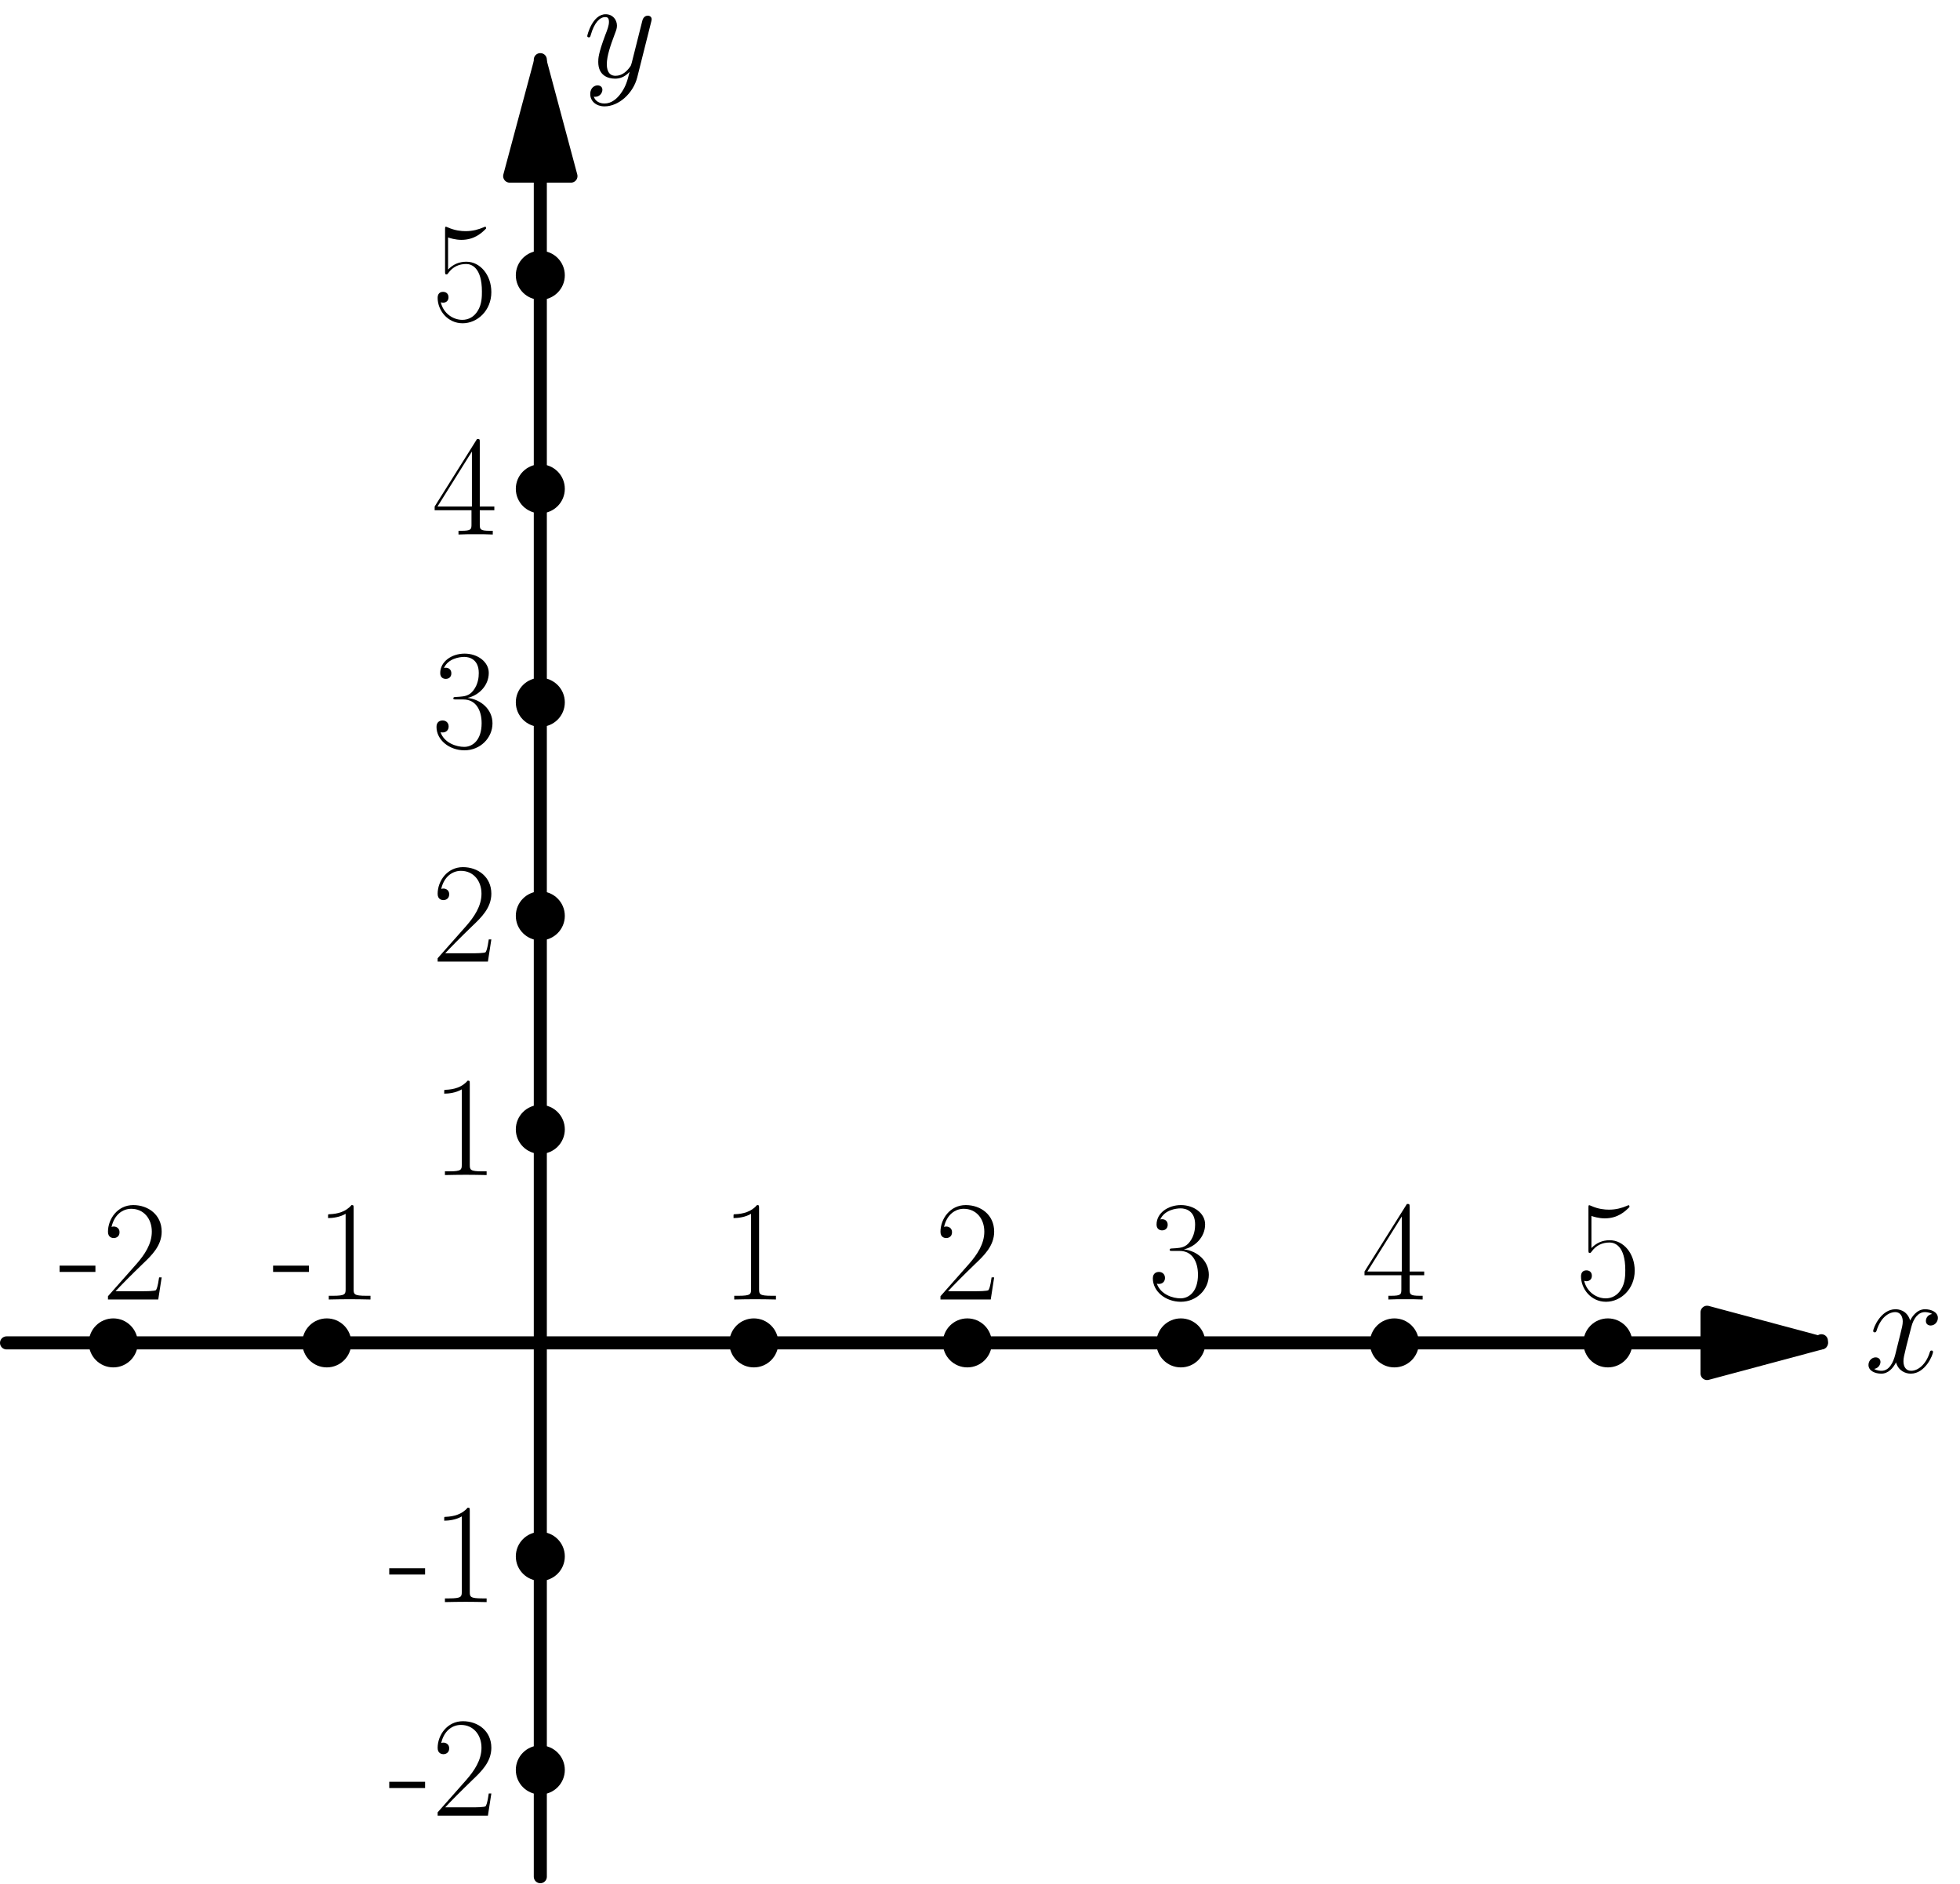
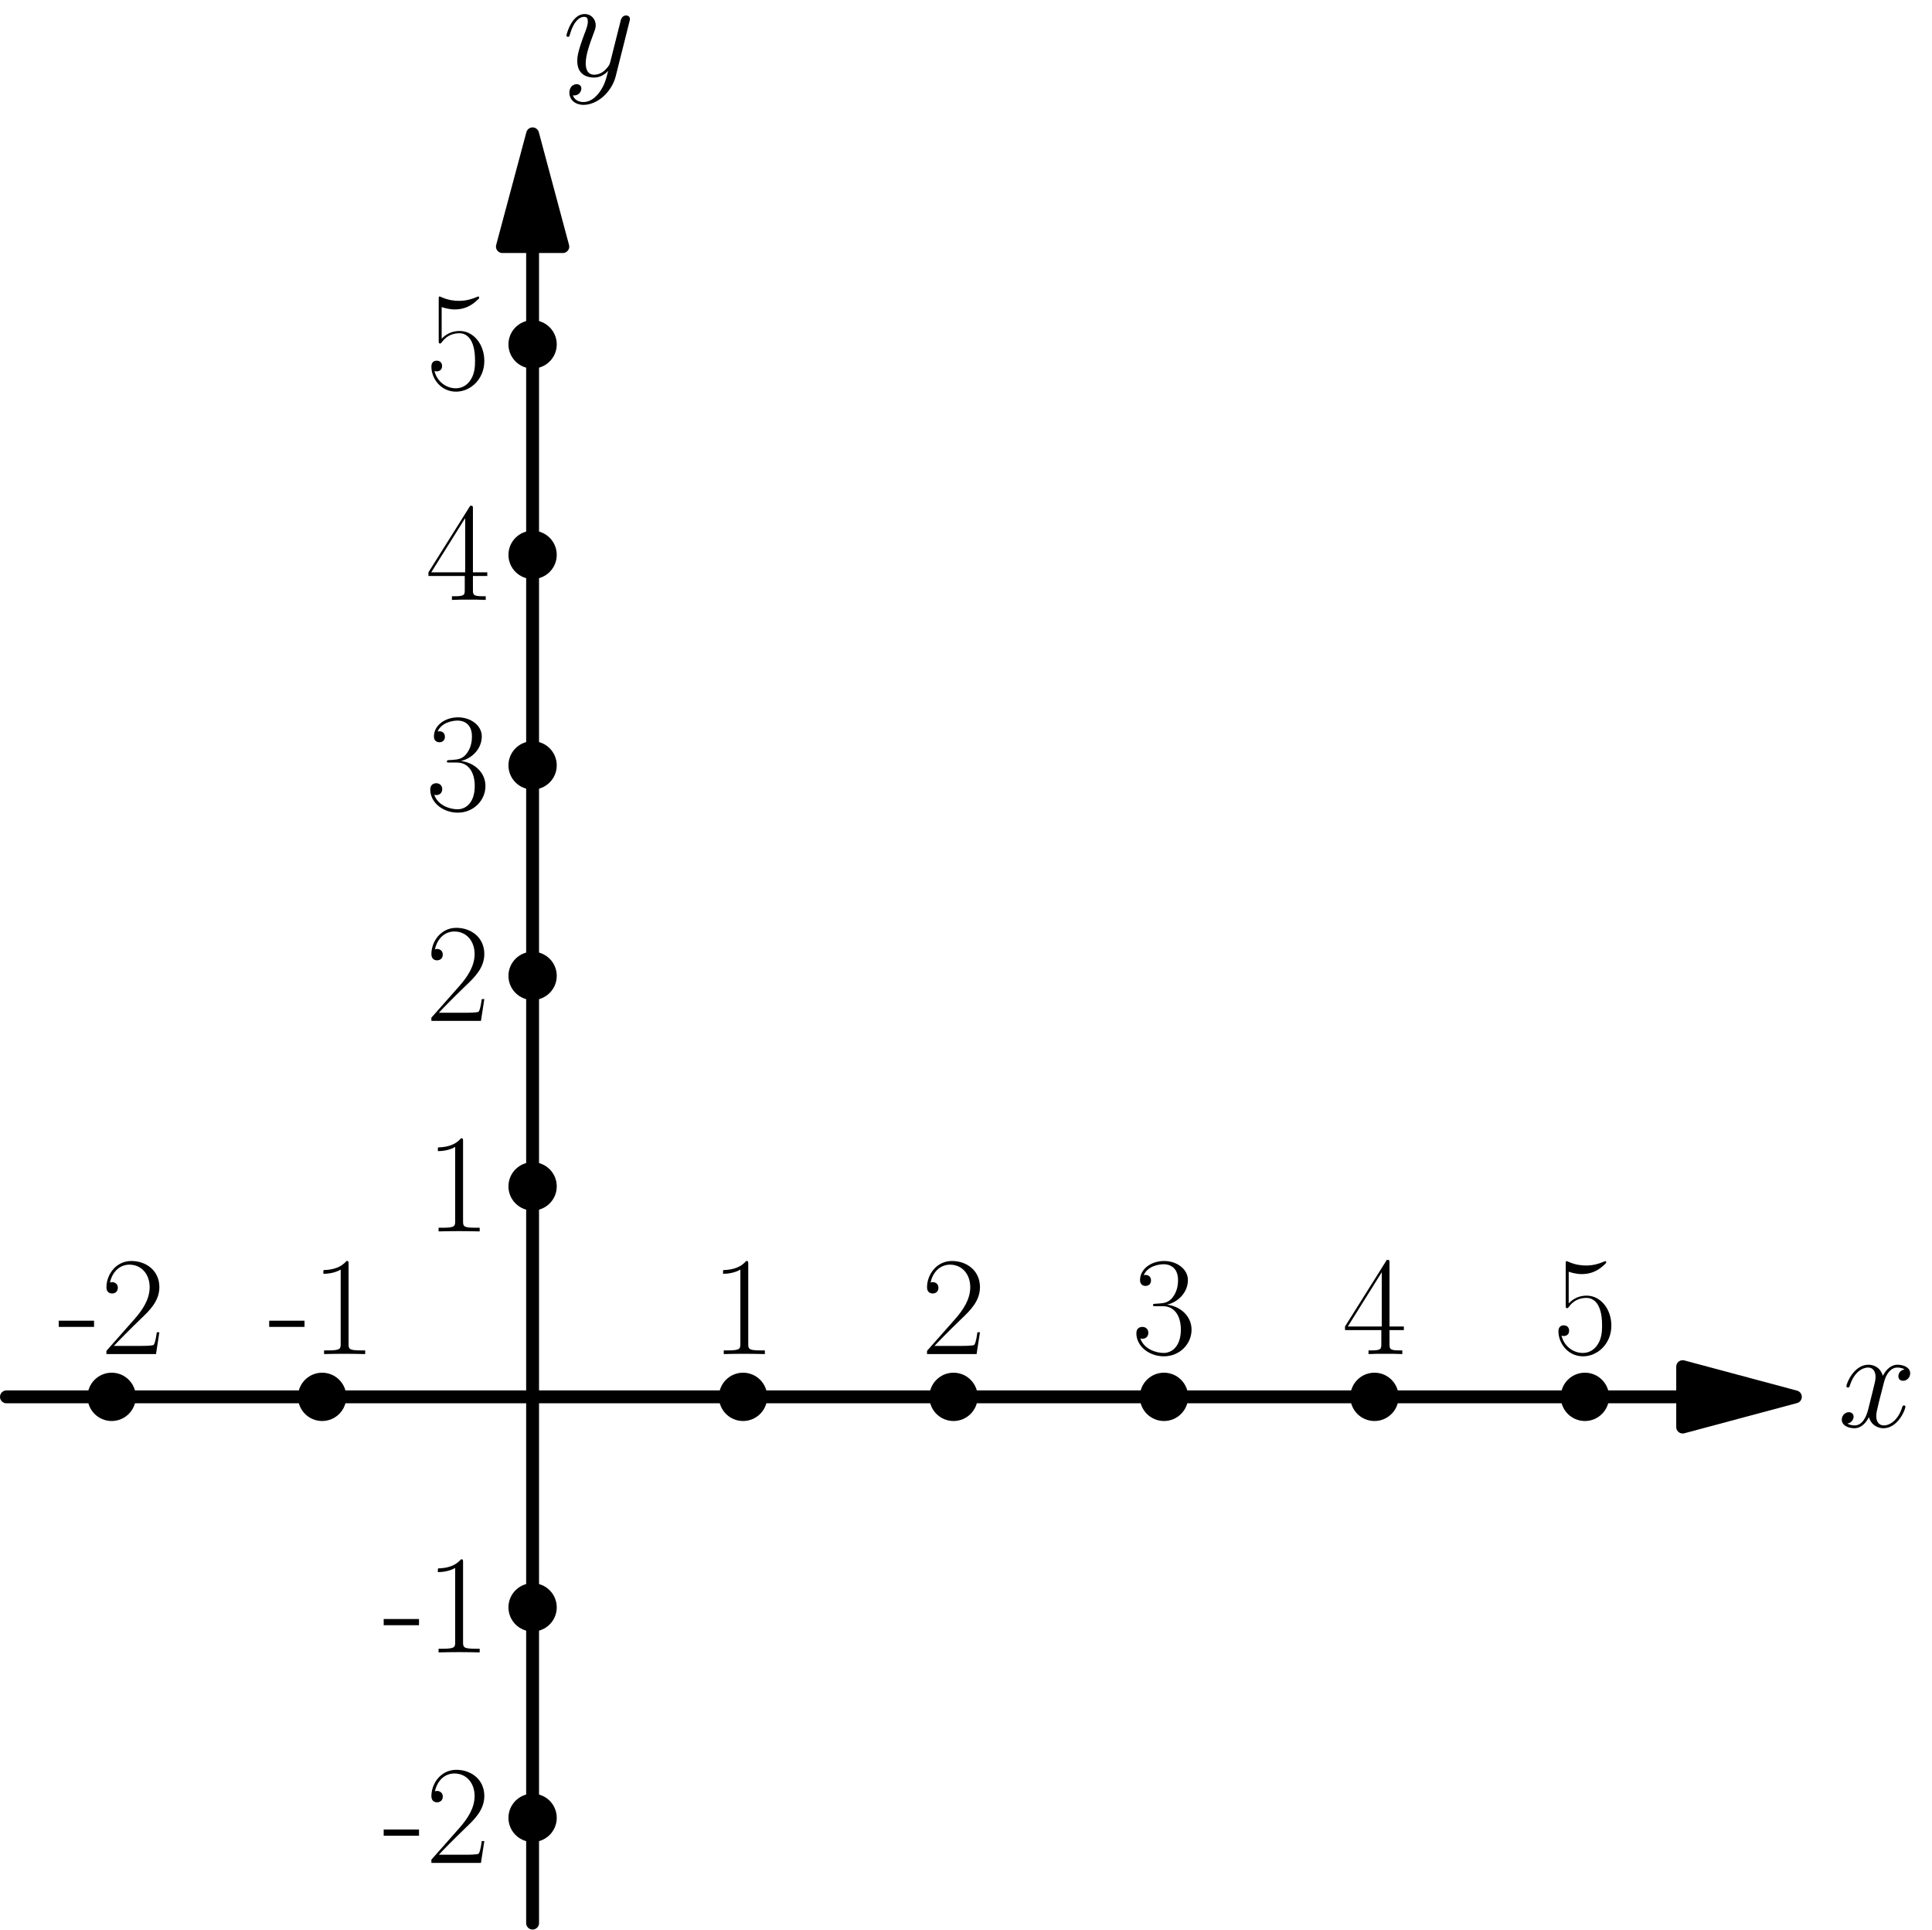
- <svg xmlns="http://www.w3.org/2000/svg" xmlns:xlink="http://www.w3.org/1999/xlink" height="326.825pt" version="1.1" viewBox="56.409 53.858 340.158 326.825" width="340.158pt">
+ <svg xmlns="http://www.w3.org/2000/svg" xmlns:xlink="http://www.w3.org/1999/xlink" height="339.669pt" version="1.1" viewBox="56.409 53.858 340.158 339.669" width="340.158pt">
  <defs>
    <path d="M11.793 -10.151C10.997 -10.002 10.698 -9.405 10.698 -8.932C10.698 -8.335 11.171 -8.136 11.519 -8.136C12.266 -8.136 12.788 -8.783 12.788 -9.454C12.788 -10.499 11.594 -10.972 10.549 -10.972C9.031 -10.972 8.186 -9.479 7.962 -9.007C7.389 -10.873 5.847 -10.972 5.399 -10.972C2.861 -10.972 1.518 -7.713 1.518 -7.165C1.518 -7.066 1.617 -6.942 1.791 -6.942C1.99 -6.942 2.04 -7.091 2.09 -7.19C2.936 -9.952 4.603 -10.475 5.324 -10.475C6.444 -10.475 6.668 -9.43 6.668 -8.832C6.668 -8.285 6.519 -7.713 6.22 -6.519L5.374 -3.11C5.001 -1.617 4.279 -0.249 2.961 -0.249C2.836 -0.249 2.214 -0.249 1.692 -0.572C2.588 -0.746 2.787 -1.493 2.787 -1.791C2.787 -2.289 2.413 -2.588 1.941 -2.588C1.344 -2.588 0.697 -2.065 0.697 -1.269C0.697 -0.224 1.866 0.249 2.936 0.249C4.13 0.249 4.976 -0.697 5.498 -1.717C5.897 -0.249 7.141 0.249 8.061 0.249C10.599 0.249 11.942 -3.01 11.942 -3.558C11.942 -3.682 11.843 -3.782 11.694 -3.782C11.47 -3.782 11.445 -3.657 11.37 -3.458C10.698 -1.269 9.255 -0.249 8.136 -0.249C7.265 -0.249 6.792 -0.896 6.792 -1.916C6.792 -2.463 6.892 -2.861 7.29 -4.503L8.161 -7.887C8.534 -9.38 9.38 -10.475 10.524 -10.475C10.574 -10.475 11.271 -10.475 11.793 -10.151Z" id="g0-120" />
    <path d="M6.543 2.787C5.872 3.732 4.901 4.578 3.682 4.578C3.384 4.578 2.189 4.528 1.816 3.384C1.891 3.409 2.015 3.409 2.065 3.409C2.811 3.409 3.309 2.762 3.309 2.189S2.836 1.418 2.463 1.418C2.065 1.418 1.194 1.717 1.194 2.936C1.194 4.205 2.264 5.076 3.682 5.076C6.17 5.076 8.683 2.787 9.38 0.025L11.818 -9.678C11.843 -9.803 11.893 -9.952 11.893 -10.101C11.893 -10.475 11.594 -10.723 11.221 -10.723C10.997 -10.723 10.475 -10.624 10.275 -9.877L8.434 -2.563C8.31 -2.115 8.31 -2.065 8.111 -1.791C7.613 -1.095 6.792 -0.249 5.598 -0.249C4.205 -0.249 4.08 -1.617 4.08 -2.289C4.08 -3.707 4.752 -5.623 5.424 -7.414C5.698 -8.136 5.847 -8.484 5.847 -8.982C5.847 -10.027 5.1 -10.972 3.881 -10.972C1.592 -10.972 0.672 -7.364 0.672 -7.165C0.672 -7.066 0.771 -6.942 0.945 -6.942C1.169 -6.942 1.194 -7.041 1.294 -7.389C1.891 -9.479 2.836 -10.475 3.807 -10.475C4.031 -10.475 4.454 -10.475 4.454 -9.653C4.454 -9.007 4.18 -8.285 3.807 -7.34C2.588 -4.08 2.588 -3.259 2.588 -2.662C2.588 -0.299 4.279 0.249 5.523 0.249C6.245 0.249 7.141 0.025 8.011 -0.896L8.036 -0.871C7.663 0.597 7.414 1.567 6.543 2.787Z" id="g0-121" />
    <path d="M6.344 -4.802V-5.897H0.1V-4.802H6.344Z" id="g1-45" />
    <path d="M6.618 -15.898C6.618 -16.421 6.593 -16.446 6.245 -16.446C5.275 -15.276 3.807 -14.903 2.413 -14.853C2.339 -14.853 2.214 -14.853 2.189 -14.804S2.165 -14.704 2.165 -14.182C2.936 -14.182 4.23 -14.331 5.225 -14.928V-1.816C5.225 -0.945 5.175 -0.647 3.035 -0.647H2.289V0C3.483 -0.025 4.727 -0.05 5.921 -0.05S8.36 -0.025 9.554 0V-0.647H8.808C6.668 -0.647 6.618 -0.921 6.618 -1.816V-15.898Z" id="g1-49" />
    <path d="M10.375 -3.856H9.927C9.678 -2.09 9.479 -1.791 9.38 -1.642C9.255 -1.443 7.464 -1.443 7.116 -1.443H2.339C3.234 -2.413 4.976 -4.18 7.091 -6.22C8.608 -7.663 10.375 -9.355 10.375 -11.818C10.375 -14.754 8.036 -16.446 5.424 -16.446C2.687 -16.446 1.02 -14.032 1.02 -11.793C1.02 -10.823 1.742 -10.698 2.04 -10.698C2.289 -10.698 3.035 -10.848 3.035 -11.719C3.035 -12.49 2.388 -12.714 2.04 -12.714C1.891 -12.714 1.742 -12.689 1.642 -12.639C2.115 -14.754 3.558 -15.799 5.076 -15.799C7.24 -15.799 8.658 -14.082 8.658 -11.818C8.658 -9.653 7.389 -7.787 5.971 -6.17L1.02 -0.572V0H9.778L10.375 -3.856Z" id="g1-50" />
    <path d="M5.498 -8.459C7.713 -8.459 8.683 -6.543 8.683 -4.329C8.683 -1.344 7.091 -0.199 5.648 -0.199C4.329 -0.199 2.189 -0.846 1.518 -2.762C1.642 -2.712 1.766 -2.712 1.891 -2.712C2.488 -2.712 2.936 -3.11 2.936 -3.757C2.936 -4.478 2.388 -4.802 1.891 -4.802C1.468 -4.802 0.821 -4.603 0.821 -3.682C0.821 -1.393 3.06 0.398 5.698 0.398C8.459 0.398 10.574 -1.766 10.574 -4.304C10.574 -6.718 8.584 -8.459 6.22 -8.733C8.111 -9.131 9.927 -10.823 9.927 -13.087C9.927 -15.027 7.962 -16.446 5.722 -16.446C3.458 -16.446 1.468 -15.052 1.468 -13.062C1.468 -12.191 2.115 -12.042 2.438 -12.042C2.961 -12.042 3.409 -12.365 3.409 -13.012S2.961 -13.983 2.438 -13.983C2.339 -13.983 2.214 -13.983 2.115 -13.933C2.836 -15.575 4.802 -15.873 5.673 -15.873S8.186 -15.45 8.186 -13.062C8.186 -12.365 8.086 -11.121 7.24 -10.027C6.494 -9.056 5.648 -9.007 4.827 -8.932C4.702 -8.932 4.13 -8.882 4.031 -8.882C3.856 -8.857 3.757 -8.832 3.757 -8.658S3.782 -8.459 4.279 -8.459H5.498Z" id="g1-51" />
    <path d="M8.36 -16.097C8.36 -16.62 8.335 -16.645 7.887 -16.645L0.498 -4.876V-4.23H6.917V-1.791C6.917 -0.896 6.867 -0.647 5.125 -0.647H4.653V0C5.449 -0.05 6.792 -0.05 7.638 -0.05S9.828 -0.05 10.624 0V-0.647H10.151C8.409 -0.647 8.36 -0.896 8.36 -1.791V-4.23H10.897V-4.876H8.36V-16.097ZM6.991 -14.455V-4.876H0.995L6.991 -14.455Z" id="g1-52" />
    <path d="M2.836 -14.555C3.085 -14.455 4.105 -14.132 5.15 -14.132C7.464 -14.132 8.733 -15.376 9.454 -16.097C9.454 -16.296 9.454 -16.421 9.305 -16.421C9.28 -16.421 9.23 -16.421 9.031 -16.321C8.161 -15.948 7.141 -15.649 5.897 -15.649C5.15 -15.649 4.031 -15.749 2.811 -16.296C2.538 -16.421 2.488 -16.421 2.463 -16.421C2.339 -16.421 2.314 -16.396 2.314 -15.898V-8.683C2.314 -8.235 2.314 -8.111 2.563 -8.111C2.687 -8.111 2.737 -8.161 2.861 -8.335C3.657 -9.454 4.752 -9.927 5.996 -9.927C6.867 -9.927 8.733 -9.38 8.733 -5.125C8.733 -4.329 8.733 -2.886 7.986 -1.742C7.364 -0.722 6.394 -0.199 5.324 -0.199C3.682 -0.199 2.015 -1.344 1.567 -3.259C1.667 -3.234 1.866 -3.185 1.966 -3.185C2.289 -3.185 2.911 -3.359 2.911 -4.13C2.911 -4.802 2.438 -5.076 1.966 -5.076C1.393 -5.076 1.02 -4.727 1.02 -4.031C1.02 -1.866 2.737 0.398 5.374 0.398C7.937 0.398 10.375 -1.816 10.375 -5.026C10.375 -8.011 8.434 -10.325 6.021 -10.325C4.752 -10.325 3.682 -9.852 2.836 -8.957V-14.555Z" id="g1-53" />
  </defs>
  <g id="page1" transform="matrix(0.996264 0 0 0.996264 0 0)">
-     <g transform="matrix(1 0 0 1 150.744 287.987)">
+     <g transform="matrix(1 0 0 1 150.744 300.879)">
      <path d="M 203.248 0L -92.985 -0" fill="none" stroke="#000000" stroke-linecap="round" stroke-linejoin="round" stroke-miterlimit="10.037" stroke-width="2.276" />
    </g>
-     <g transform="matrix(1 0 0 1 150.744 287.987)">
+     <g transform="matrix(1 0 0 1 150.744 300.879)">
      <path d="M 223.165 0L 203.248 -5.337L 203.248 5.337L 223.165 0Z" fill="#000000" />
    </g>
-     <g transform="matrix(1 0 0 1 150.744 287.987)">
+     <g transform="matrix(1 0 0 1 150.744 300.879)">
      <path d="M 223.165 0L 203.248 -5.337L 203.248 5.337L 223.165 0Z" fill="none" stroke="#000000" stroke-linecap="round" stroke-linejoin="round" stroke-miterlimit="10.037" stroke-width="2.276" />
    </g>
-     <g transform="matrix(1 0 0 1 150.744 287.987)">
-       <path d="M 223.165 0L 223.165 -0.372" fill="none" stroke="#000000" stroke-linecap="round" stroke-linejoin="round" stroke-miterlimit="10.037" stroke-width="2.276" />
-     </g>
-     <use x="381.413" xlink:href="#g0-120" y="293.097" />
-     <g transform="matrix(1 0 0 1 150.744 287.987)">
+     <use x="381.413" xlink:href="#g0-120" y="306.175" />
+     <g transform="matrix(1 0 0 1 150.744 300.879)">
      <path d="M 0 -203.248L 0 92.985" fill="none" stroke="#000000" stroke-linecap="round" stroke-linejoin="round" stroke-miterlimit="10.037" stroke-width="2.276" />
    </g>
-     <g transform="matrix(1 0 0 1 150.744 287.987)">
+     <g transform="matrix(1 0 0 1 150.744 300.879)">
      <path d="M 0 -223.165L -5.337 -203.248L 5.337 -203.248L 0 -223.165Z" fill="#000000" />
    </g>
-     <g transform="matrix(1 0 0 1 150.744 287.987)">
+     <g transform="matrix(1 0 0 1 150.744 300.879)">
      <path d="M 0 -223.165L -5.337 -203.248L 5.337 -203.248L 0 -223.165Z" fill="none" stroke="#000000" stroke-linecap="round" stroke-linejoin="round" stroke-miterlimit="10.037" stroke-width="2.276" />
    </g>
-     <g transform="matrix(1 0 0 1 150.744 287.987)">
-       <path d="M 0 -223.165L 0 -223.537" fill="none" stroke="#000000" stroke-linecap="round" stroke-linejoin="round" stroke-miterlimit="10.037" stroke-width="2.276" />
-     </g>
-     <use x="158.248" xlink:href="#g0-121" y="67.513" />
-     <g transform="matrix(1 0 0 1 150.744 287.987)">
+     <use x="156.052" xlink:href="#g0-121" y="67.513" />
+     <g transform="matrix(1 0 0 1 150.744 300.879)">
      <circle cx="-74.388" cy="-0" r="4.268" fill="#000000" />
    </g>
-     <use x="66.899" xlink:href="#g1-45" y="280.427" />
-     <use x="74.41" xlink:href="#g1-50" y="280.427" />
-     <g transform="matrix(1 0 0 1 150.744 287.987)">
+     <use x="66.899" xlink:href="#g1-45" y="293.319" />
+     <use x="74.41" xlink:href="#g1-50" y="293.319" />
+     <g transform="matrix(1 0 0 1 150.744 300.879)">
      <circle cx="0" cy="74.388" r="4.268" fill="#000000" />
    </g>
-     <use x="124.327" xlink:href="#g1-45" y="370.334" />
-     <use x="131.838" xlink:href="#g1-50" y="370.334" />
-     <g transform="matrix(1 0 0 1 150.744 287.987)">
+     <use x="124.327" xlink:href="#g1-45" y="383.226" />
+     <use x="131.838" xlink:href="#g1-50" y="383.226" />
+     <g transform="matrix(1 0 0 1 150.744 300.879)">
      <circle cx="-37.194" cy="-0" r="4.268" fill="#000000" />
    </g>
-     <use x="104.093" xlink:href="#g1-45" y="280.427" />
-     <use x="111.604" xlink:href="#g1-49" y="280.427" />
-     <g transform="matrix(1 0 0 1 150.744 287.987)">
+     <use x="104.093" xlink:href="#g1-45" y="293.319" />
+     <use x="111.604" xlink:href="#g1-49" y="293.319" />
+     <g transform="matrix(1 0 0 1 150.744 300.879)">
      <circle cx="0" cy="37.194" r="4.268" fill="#000000" />
    </g>
-     <use x="124.327" xlink:href="#g1-45" y="333.14" />
-     <use x="131.838" xlink:href="#g1-49" y="333.14" />
-     <g transform="matrix(1 0 0 1 150.744 287.987)">
+     <use x="124.327" xlink:href="#g1-45" y="346.032" />
+     <use x="131.838" xlink:href="#g1-49" y="346.032" />
+     <g transform="matrix(1 0 0 1 150.744 300.879)">
      <circle cx="37.194" cy="-0" r="4.268" fill="#000000" />
    </g>
-     <use x="182.237" xlink:href="#g1-49" y="280.427" />
-     <g transform="matrix(1 0 0 1 150.744 287.987)">
+     <use x="182.237" xlink:href="#g1-49" y="293.319" />
+     <g transform="matrix(1 0 0 1 150.744 300.879)">
      <circle cx="0" cy="-37.194" r="4.268" fill="#000000" />
    </g>
-     <use x="131.838" xlink:href="#g1-49" y="258.752" />
-     <g transform="matrix(1 0 0 1 150.744 287.987)">
+     <use x="131.838" xlink:href="#g1-49" y="271.644" />
+     <g transform="matrix(1 0 0 1 150.744 300.879)">
      <circle cx="74.388" cy="-0" r="4.268" fill="#000000" />
    </g>
-     <use x="219.431" xlink:href="#g1-50" y="280.427" />
-     <g transform="matrix(1 0 0 1 150.744 287.987)">
+     <use x="219.431" xlink:href="#g1-50" y="293.319" />
+     <g transform="matrix(1 0 0 1 150.744 300.879)">
      <circle cx="0" cy="-74.388" r="4.268" fill="#000000" />
    </g>
-     <use x="131.838" xlink:href="#g1-50" y="221.558" />
-     <g transform="matrix(1 0 0 1 150.744 287.987)">
+     <use x="131.838" xlink:href="#g1-50" y="234.45" />
+     <g transform="matrix(1 0 0 1 150.744 300.879)">
      <circle cx="111.582" cy="-0" r="4.268" fill="#000000" />
    </g>
-     <use x="256.625" xlink:href="#g1-51" y="280.427" />
-     <g transform="matrix(1 0 0 1 150.744 287.987)">
+     <use x="256.625" xlink:href="#g1-51" y="293.319" />
+     <g transform="matrix(1 0 0 1 150.744 300.879)">
      <circle cx="0" cy="-111.582" r="4.268" fill="#000000" />
    </g>
-     <use x="131.838" xlink:href="#g1-51" y="184.363" />
-     <g transform="matrix(1 0 0 1 150.744 287.987)">
+     <use x="131.838" xlink:href="#g1-51" y="197.256" />
+     <g transform="matrix(1 0 0 1 150.744 300.879)">
      <circle cx="148.777" cy="-0" r="4.268" fill="#000000" />
    </g>
-     <use x="293.82" xlink:href="#g1-52" y="280.427" />
-     <g transform="matrix(1 0 0 1 150.744 287.987)">
+     <use x="293.82" xlink:href="#g1-52" y="293.319" />
+     <g transform="matrix(1 0 0 1 150.744 300.879)">
      <circle cx="0" cy="-148.777" r="4.268" fill="#000000" />
    </g>
-     <use x="131.838" xlink:href="#g1-52" y="147.169" />
-     <g transform="matrix(1 0 0 1 150.744 287.987)">
+     <use x="131.838" xlink:href="#g1-52" y="160.062" />
+     <g transform="matrix(1 0 0 1 150.744 300.879)">
      <circle cx="185.971" cy="-0" r="4.268" fill="#000000" />
    </g>
-     <use x="331.014" xlink:href="#g1-53" y="280.427" />
-     <g transform="matrix(1 0 0 1 150.744 287.987)">
+     <use x="331.014" xlink:href="#g1-53" y="293.319" />
+     <g transform="matrix(1 0 0 1 150.744 300.879)">
      <circle cx="0" cy="-185.971" r="4.268" fill="#000000" />
    </g>
-     <use x="131.838" xlink:href="#g1-53" y="109.975" />
+     <use x="131.838" xlink:href="#g1-53" y="122.868" />
  </g>
</svg>
